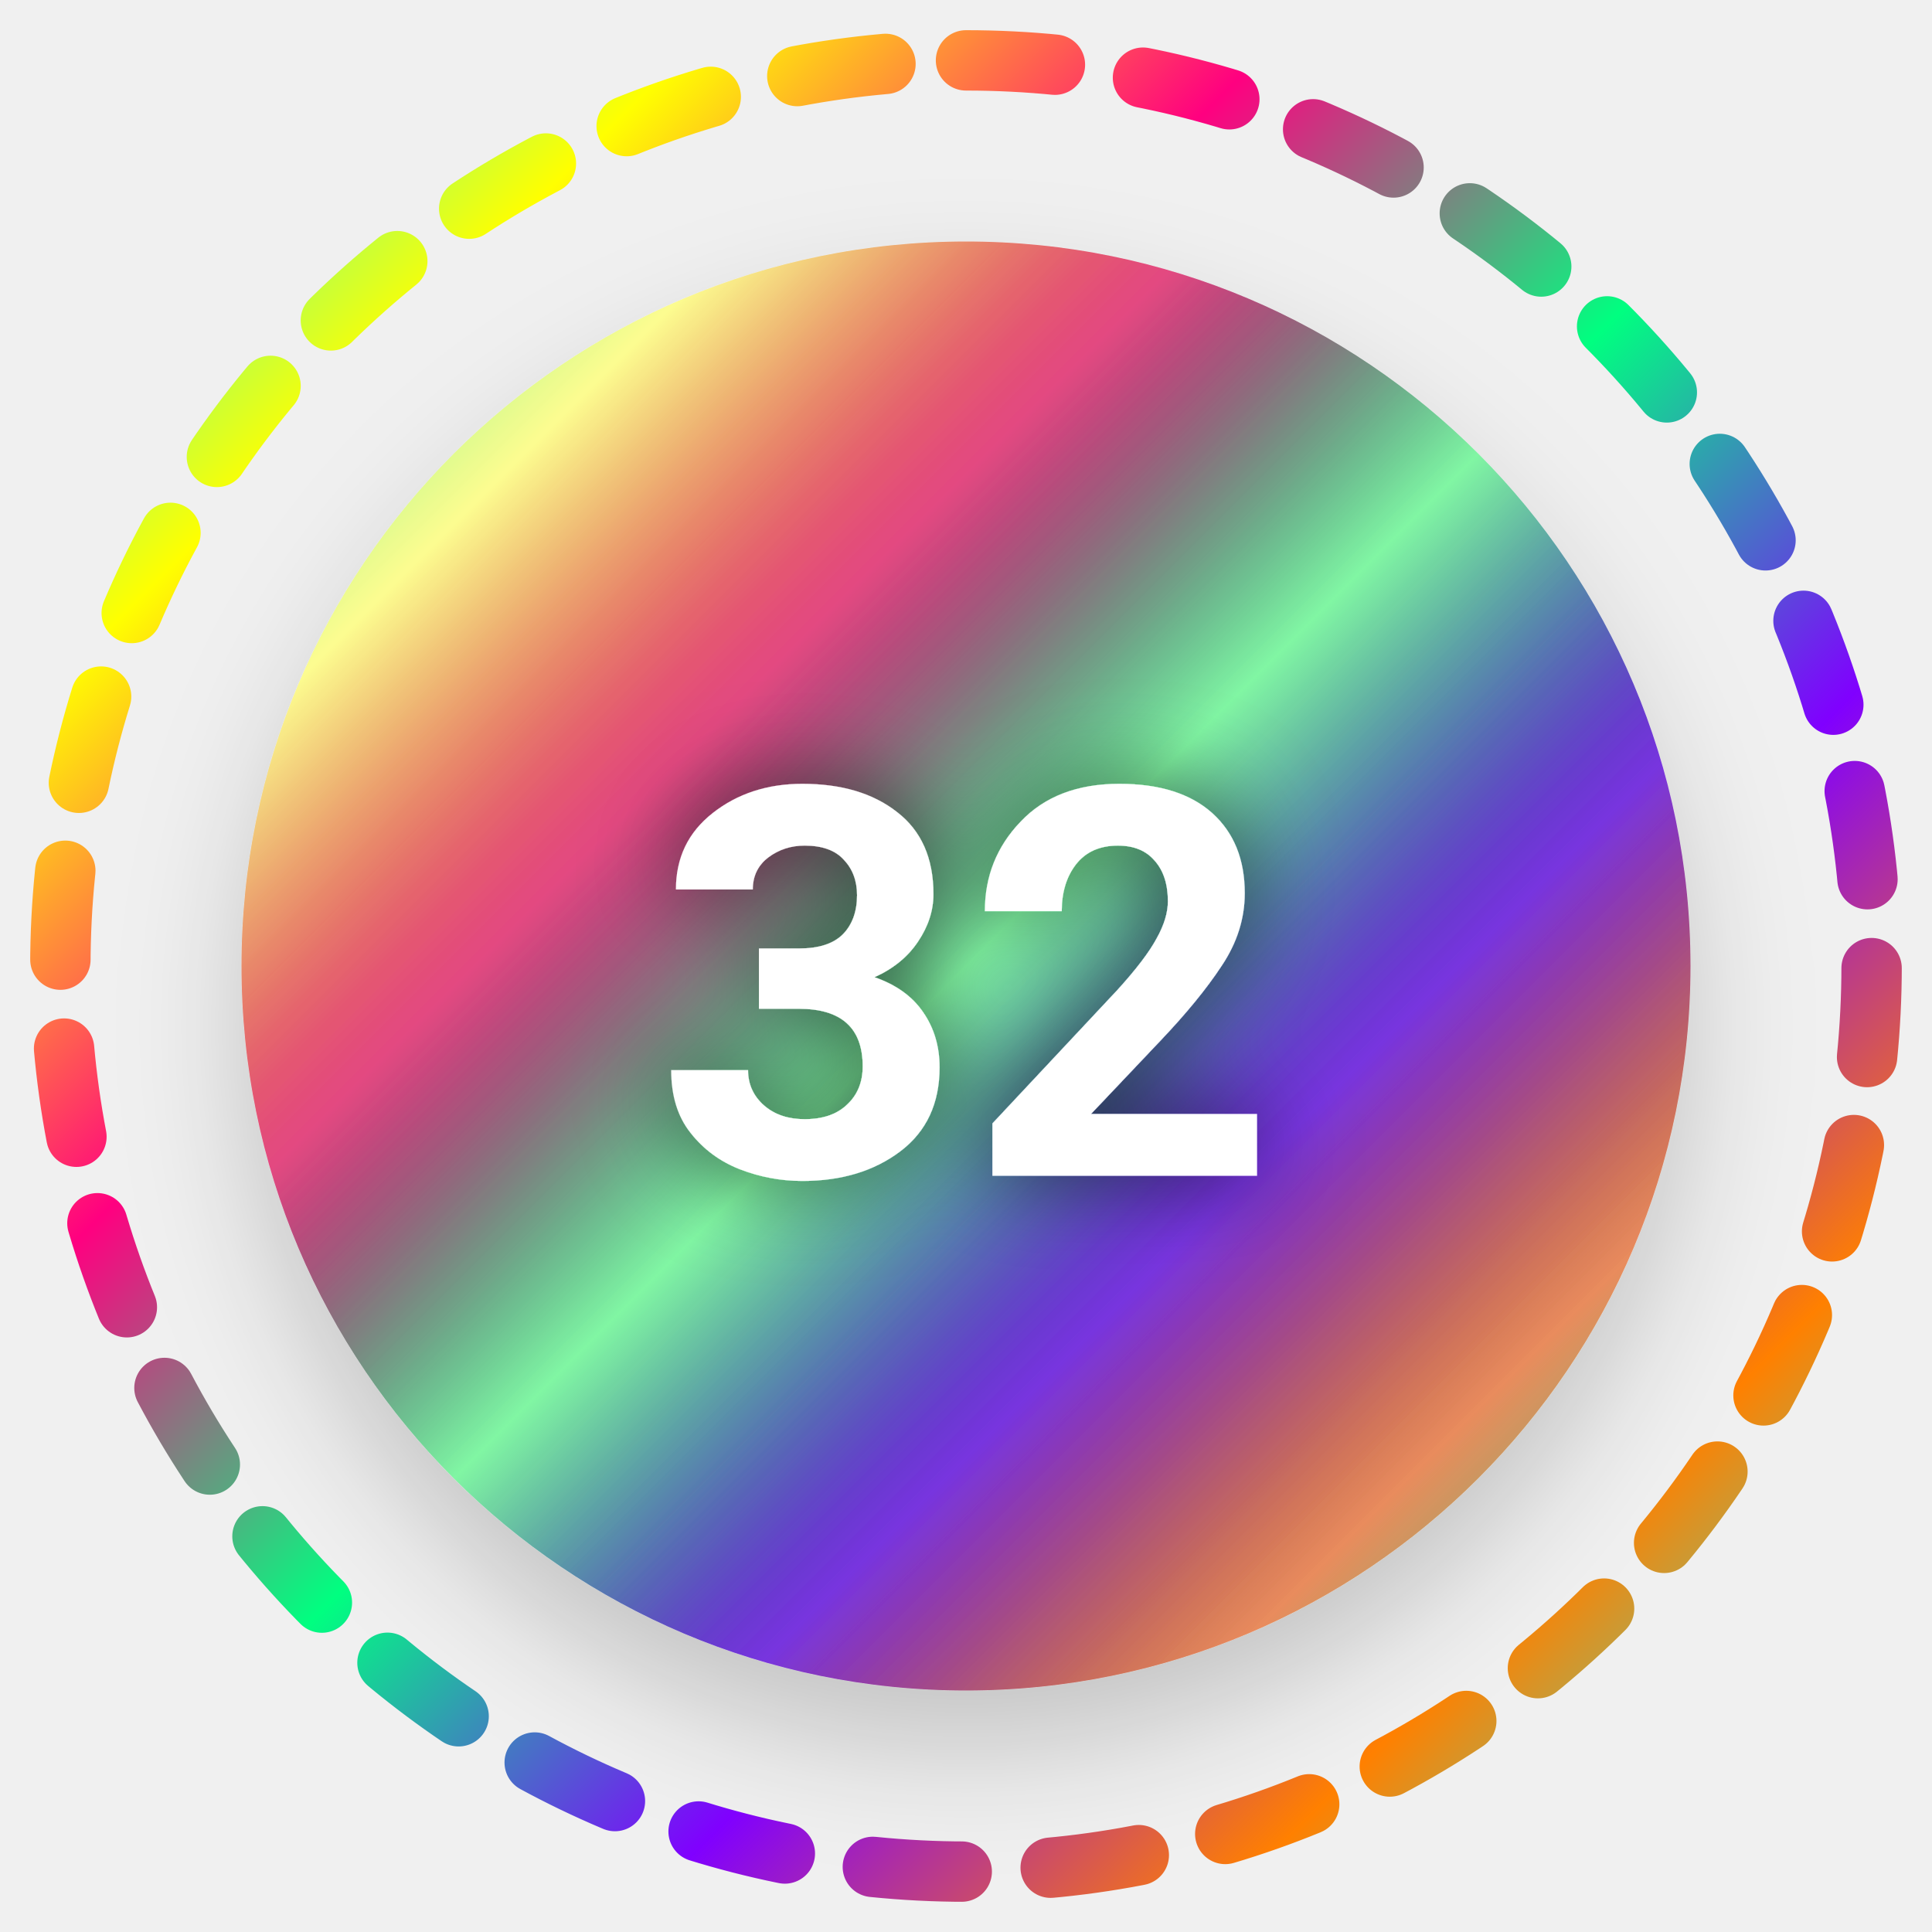
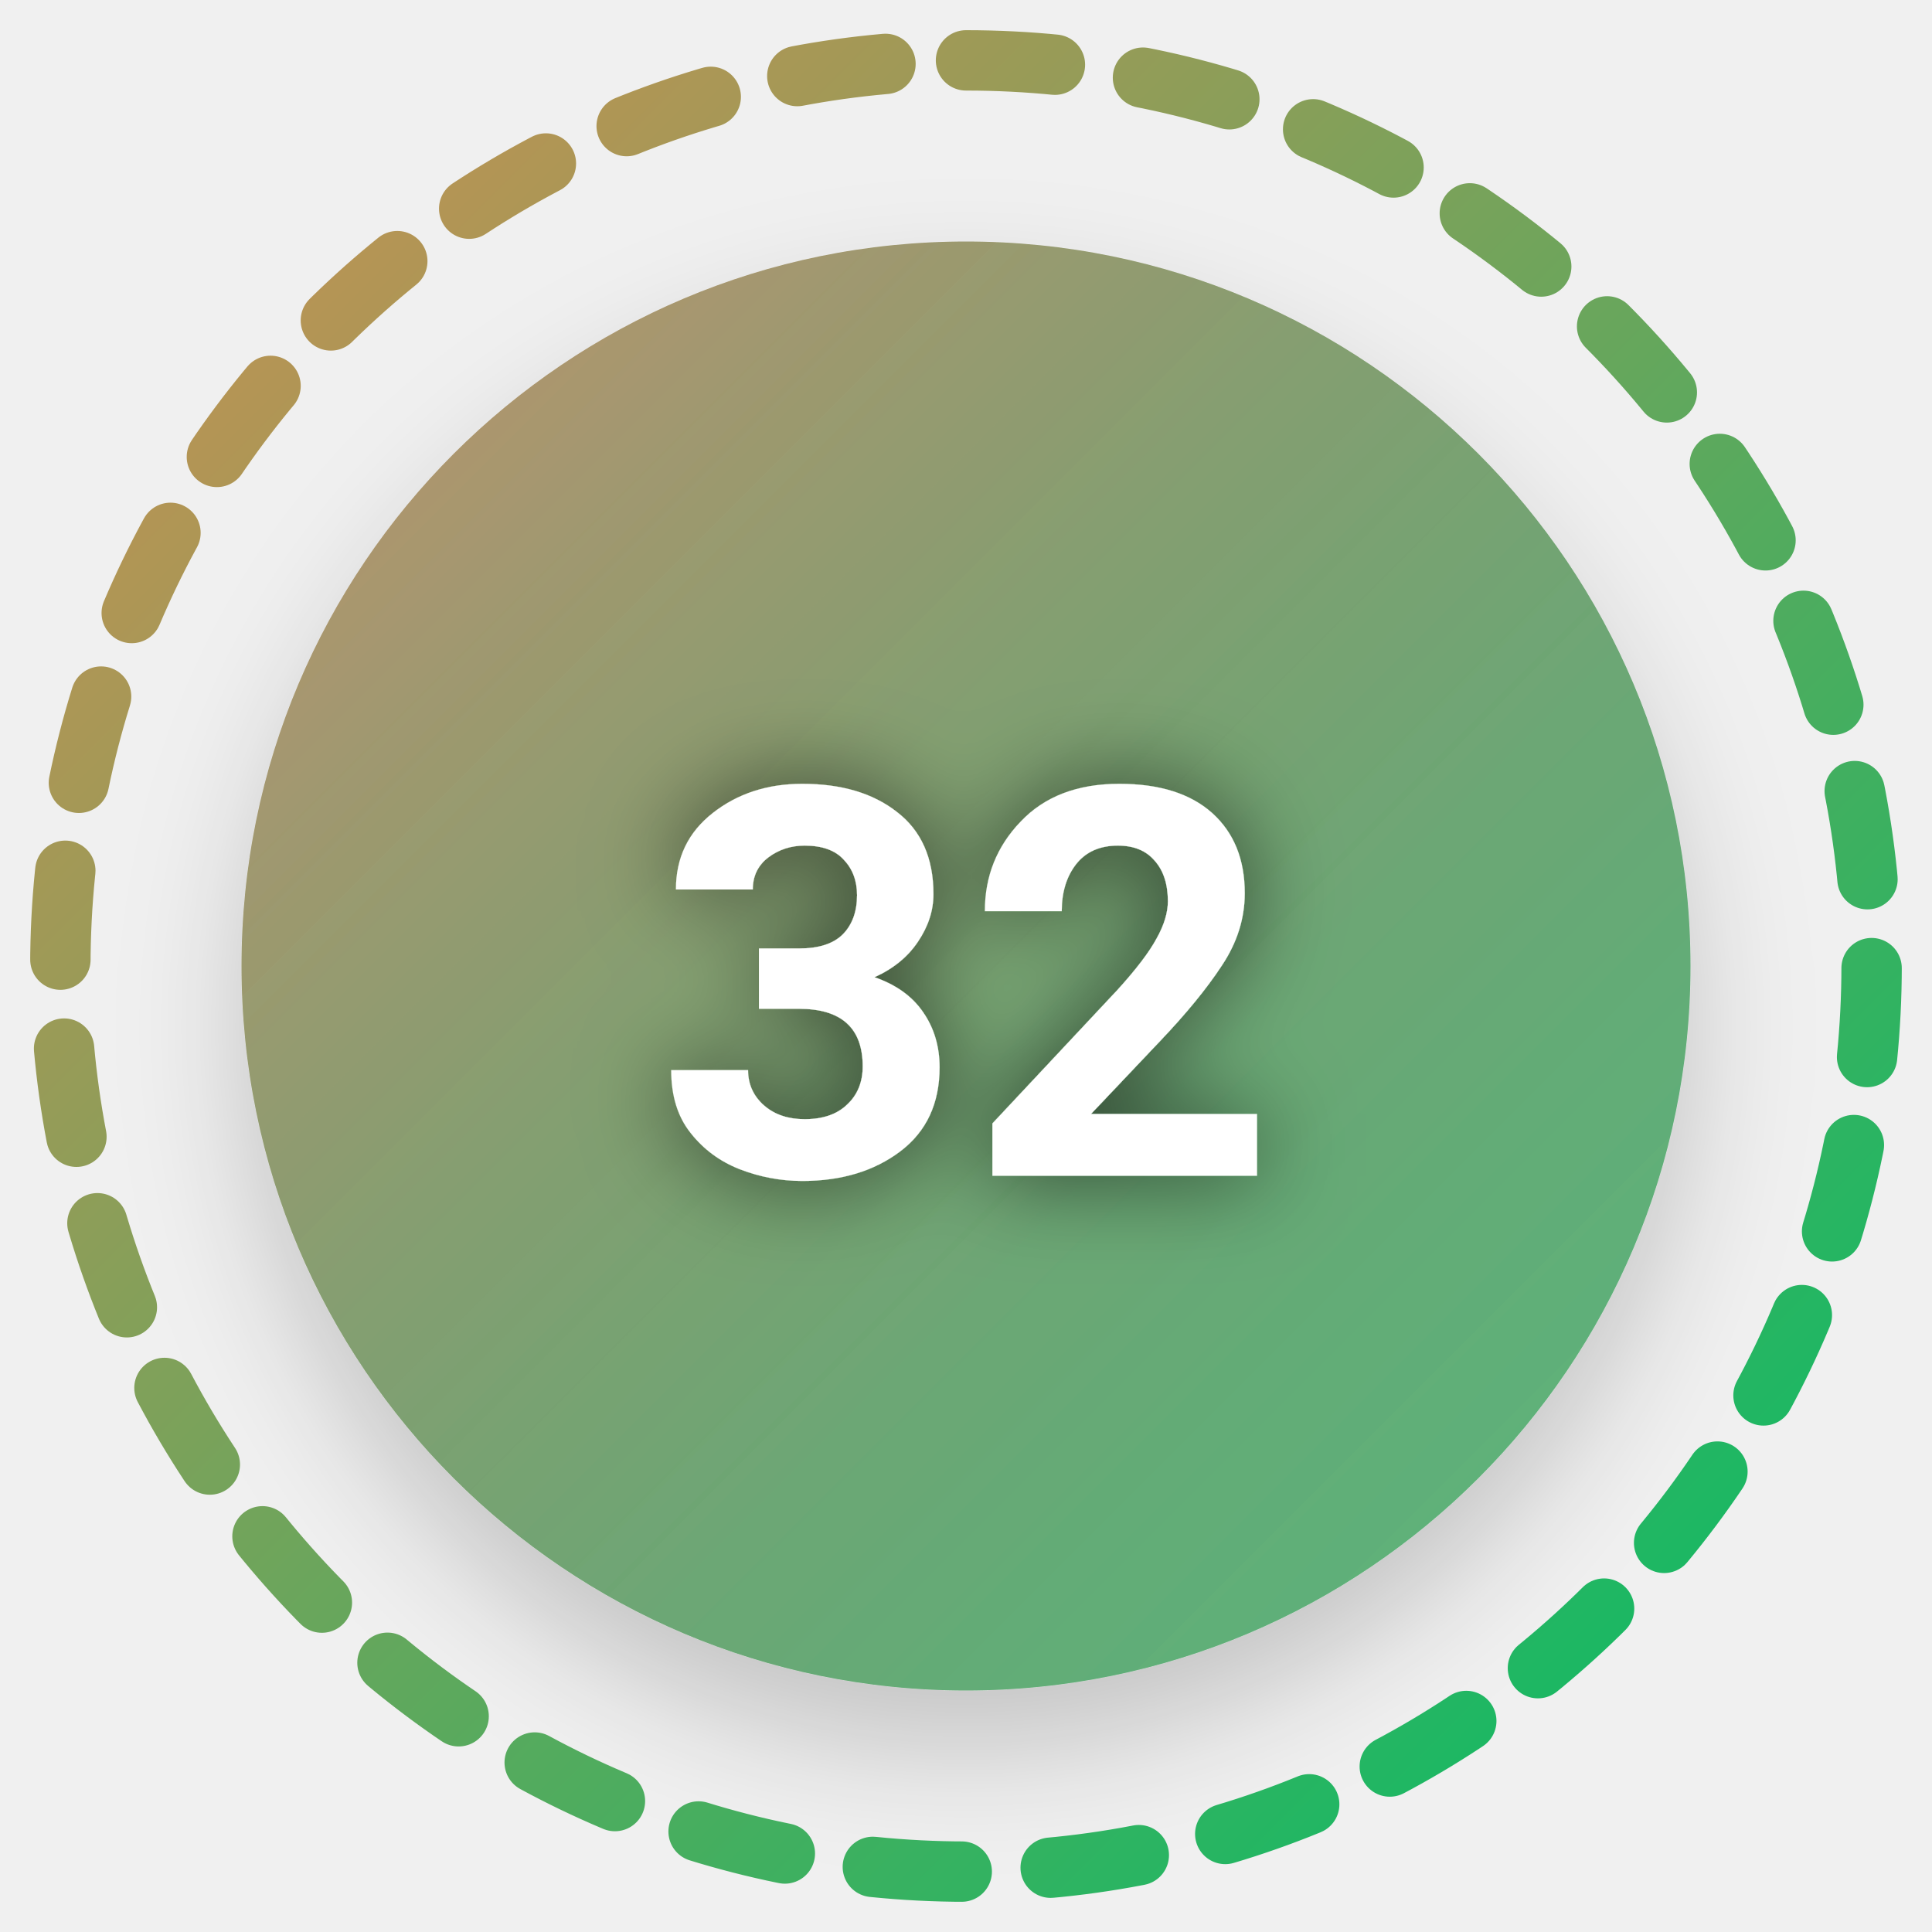
<svg xmlns="http://www.w3.org/2000/svg" width="64" height="64" viewBox="0 0 64 64" role="img" aria-label="Level 32">
  <defs>
    <linearGradient id="ring" x1="0" y1="0" x2="1" y2="1">
      <stop offset="0%" stop-color="#B87333" />
      <stop offset="100%" stop-color="#D18E52" />
    </linearGradient>
    <linearGradient id="inner" x1="0" y1="0" x2="1" y2="1">
-       <stop offset="0%" stop-color="#00ffff" />
-       <stop offset="17%" stop-color="#ffff00" />
-       <stop offset="33%" stop-color="#ff0080" />
-       <stop offset="50%" stop-color="#00ff80" />
-       <stop offset="67%" stop-color="#8000ff" />
-       <stop offset="83%" stop-color="#ff8000" />
-       <stop offset="100%" stop-color="#00ffff" />
+       <stop offset="0%" stop-color="#D18E52" />
+       <stop offset="100%" stop-color="#00be66" />
    </linearGradient>
    <filter id="shadow" x="-20%" y="-20%" width="140%" height="140%">
      <feDropShadow dx="0" dy="2" stdDeviation="2" flood-color="#000" flood-opacity=".18" />
    </filter>
    <filter id="saturation" x="-20%" y="-20%" width="140%" height="140%">
      <feColorMatrix type="saturate" values="0.7" />
    </filter>
    <filter id="text-shadow" x="-50%" y="-50%" width="200%" height="200%">
      <feDropShadow dx="0" dy="0" stdDeviation="1.5" flood-color="#000" flood-opacity="0.6" />
    </filter>
  </defs>
  <g filter="url(#shadow)">
    <circle cx="32" cy="32" r="24" fill="url(#inner)" filter="url(#saturation)" />
  </g>
  <text x="32" y="34" font-family="'Segoe UI', 'Roboto', 'Helvetica Neue', Arial, sans-serif" font-size="150%" font-weight="700" text-anchor="middle" dominant-baseline="middle" fill="#ffffff" filter="url(#text-shadow)">32
    </text>
  <path d="M 32 2 A 30 30 0 1 1 31.999 2" fill="none" stroke="url(#inner)" stroke-width="2" stroke-linecap="round" stroke-dasharray="2.95 2.95" />
</svg>
